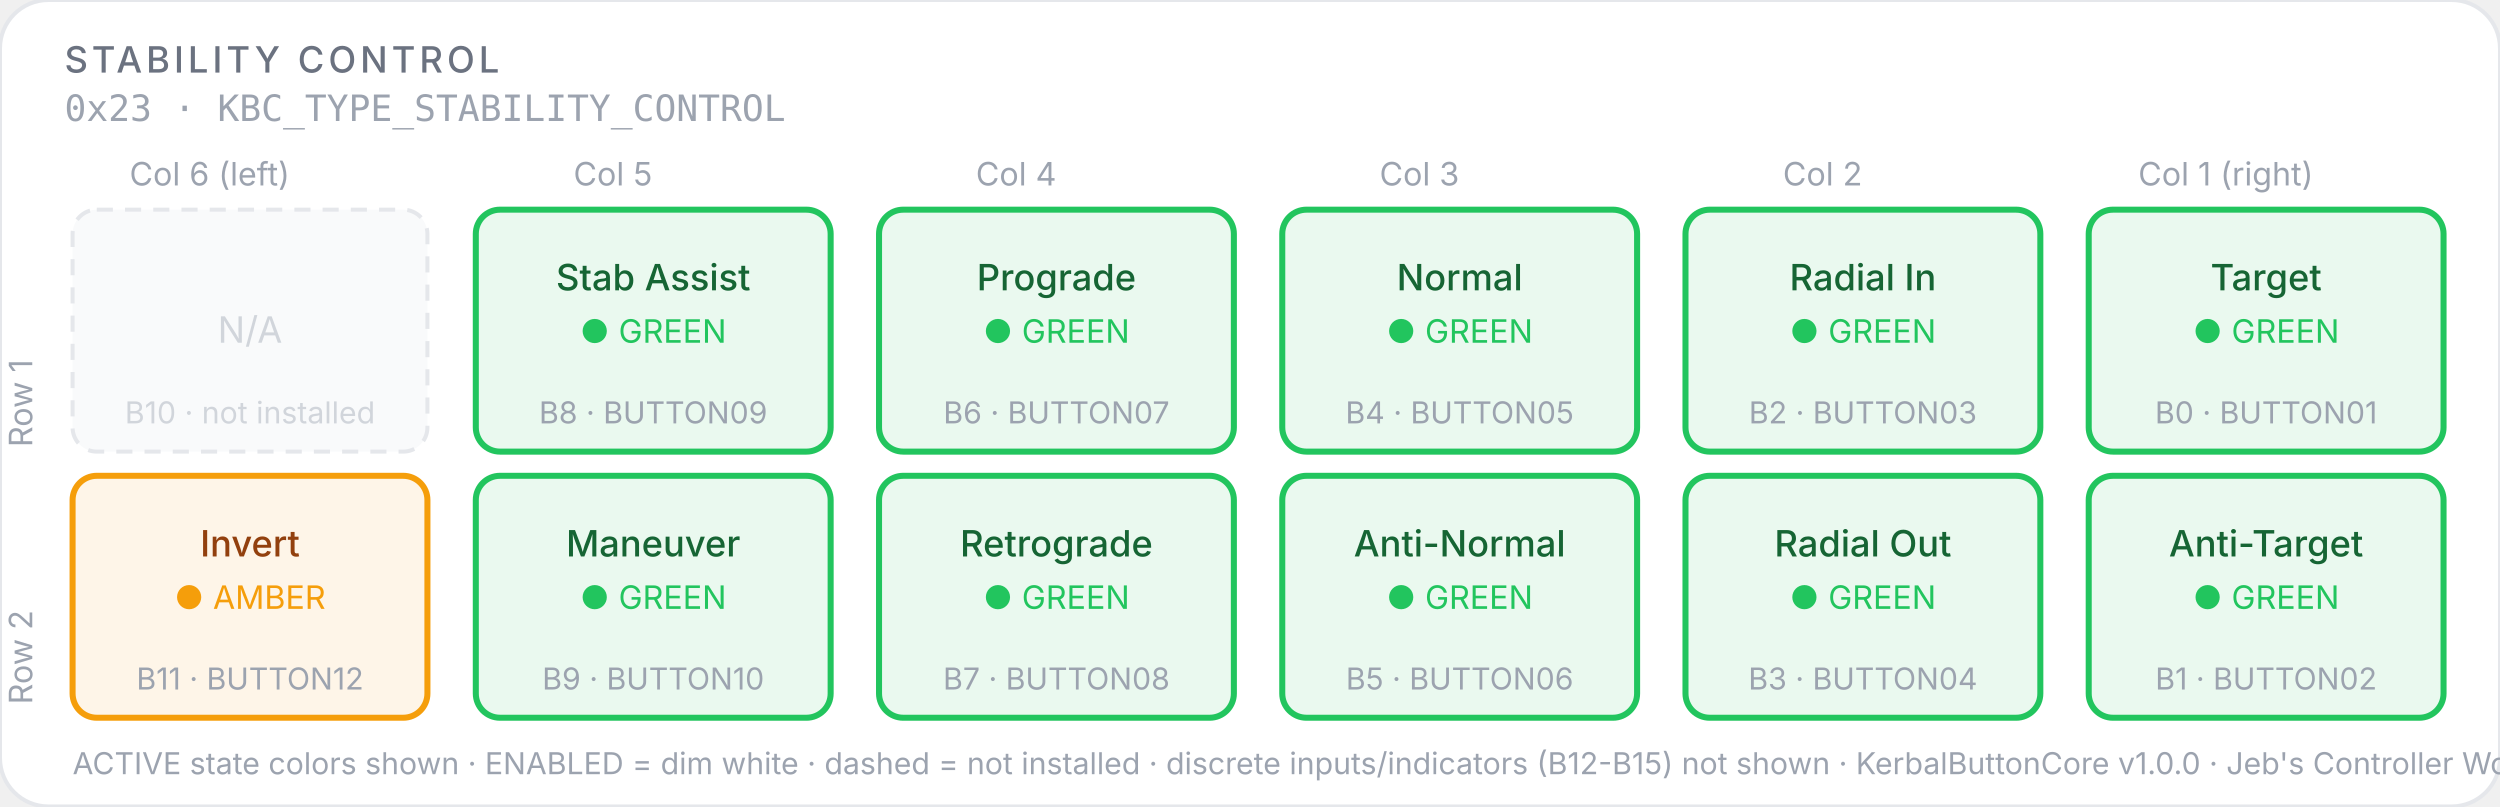
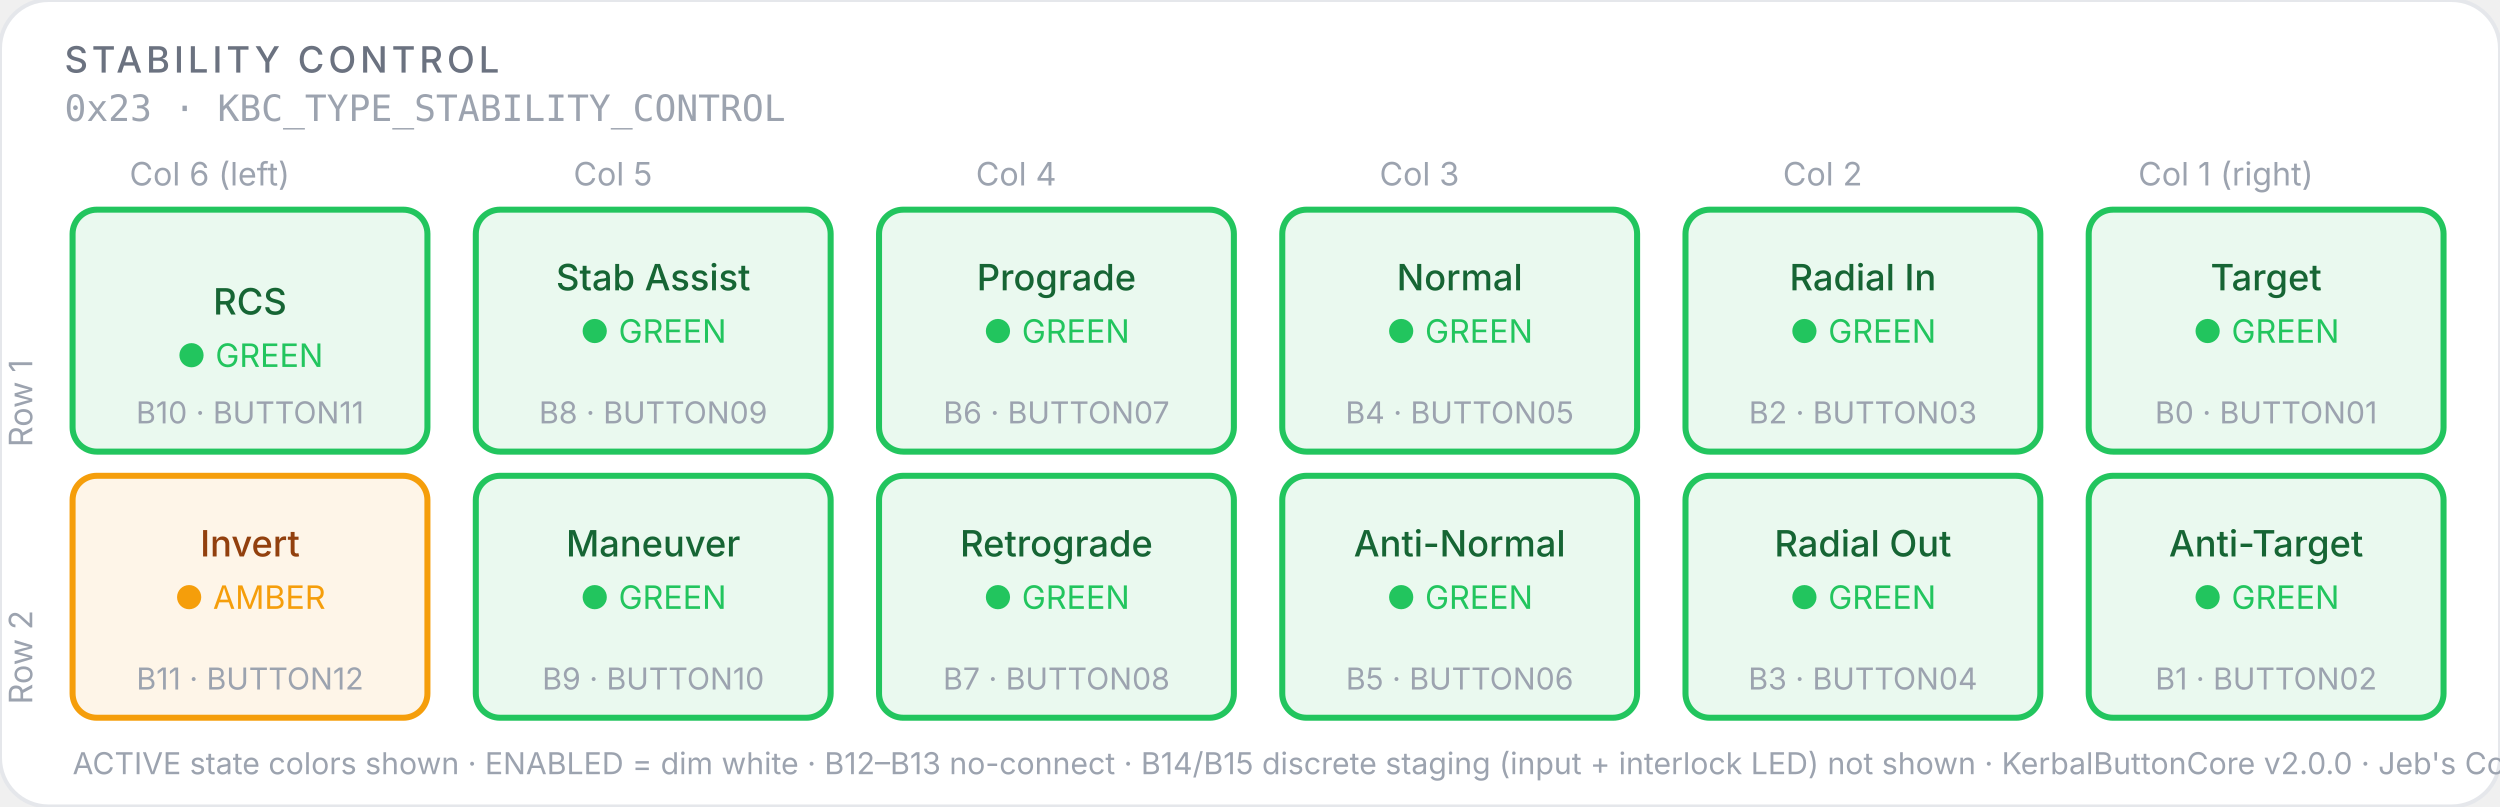
<svg xmlns="http://www.w3.org/2000/svg" viewBox="0 0 620 200" font-family="-apple-system, BlinkMacSystemFont, 'Segoe UI', sans-serif">
  <rect width="620" height="200" rx="12" fill="#ffffff" stroke="#e5e7eb" stroke-width="1" />
  <text x="16" y="18" font-size="9" fill="#6b7280" font-weight="500" letter-spacing="1">STABILITY CONTROL</text>
  <text x="16" y="30" font-size="9" fill="#9ca3af" font-family="monospace">0x23 · KBC_TYPE_STABILITY_CONTROL</text>
  <text x="52" y="46" font-size="8" fill="#9ca3af" text-anchor="middle">Col 6 (left)</text>
  <text x="152" y="46" font-size="8" fill="#9ca3af" text-anchor="middle">Col 5</text>
  <text x="252" y="46" font-size="8" fill="#9ca3af" text-anchor="middle">Col 4</text>
  <text x="352" y="46" font-size="8" fill="#9ca3af" text-anchor="middle">Col 3</text>
  <text x="452" y="46" font-size="8" fill="#9ca3af" text-anchor="middle">Col 2</text>
  <text x="552" y="46" font-size="8" fill="#9ca3af" text-anchor="middle">Col 1 (right)</text>
  <text x="8" y="100" font-size="8" fill="#9ca3af" text-anchor="middle" transform="rotate(-90,8,100)">Row 1</text>
  <text x="8" y="163" font-size="8" fill="#9ca3af" text-anchor="middle" transform="rotate(-90,8,163)">Row 2</text>
-   <rect x="18" y="52" width="88" height="60" rx="6" fill="#f9fafb" stroke="#e5e7eb" stroke-width="1" stroke-dasharray="4,3" />
-   <text x="62" y="85" font-size="9" fill="#d1d5db" text-anchor="middle">N/A</text>
-   <text x="62" y="105" font-size="7.5" fill="#d1d5db" text-anchor="middle">B10 · not installed</text>
+   <rect x="18" y="52" width="88" height="60" rx="6" fill="#22c55e18" stroke="#22c55e" stroke-width="1.5" />
+   <text x="62" y="78" font-size="9" font-weight="500" fill="#166534" text-anchor="middle">RCS</text>
+   <text x="62" y="91" font-size="8" fill="#22c55e" text-anchor="middle">● GREEN</text>
+   <text x="62" y="105" font-size="7.5" fill="#9ca3af" text-anchor="middle">B10 · BUTTON11</text>
  <rect x="118" y="52" width="88" height="60" rx="6" fill="#22c55e18" stroke="#22c55e" stroke-width="1.5" />
  <text x="162" y="72" font-size="9" font-weight="500" fill="#166534" text-anchor="middle">Stab Assist</text>
  <text x="162" y="85" font-size="8" fill="#22c55e" text-anchor="middle">● GREEN</text>
  <text x="162" y="105" font-size="7.5" fill="#9ca3af" text-anchor="middle">B8 · BUTTON09</text>
  <rect x="218" y="52" width="88" height="60" rx="6" fill="#22c55e18" stroke="#22c55e" stroke-width="1.5" />
  <text x="262" y="72" font-size="9" font-weight="500" fill="#166534" text-anchor="middle">Prograde</text>
  <text x="262" y="85" font-size="8" fill="#22c55e" text-anchor="middle">● GREEN</text>
  <text x="262" y="105" font-size="7.5" fill="#9ca3af" text-anchor="middle">B6 · BUTTON07</text>
  <rect x="318" y="52" width="88" height="60" rx="6" fill="#22c55e18" stroke="#22c55e" stroke-width="1.5" />
  <text x="362" y="72" font-size="9" font-weight="500" fill="#166534" text-anchor="middle">Normal</text>
  <text x="362" y="85" font-size="8" fill="#22c55e" text-anchor="middle">● GREEN</text>
  <text x="362" y="105" font-size="7.5" fill="#9ca3af" text-anchor="middle">B4 · BUTTON05</text>
  <rect x="418" y="52" width="88" height="60" rx="6" fill="#22c55e18" stroke="#22c55e" stroke-width="1.5" />
  <text x="462" y="72" font-size="9" font-weight="500" fill="#166534" text-anchor="middle">Radial In</text>
  <text x="462" y="85" font-size="8" fill="#22c55e" text-anchor="middle">● GREEN</text>
  <text x="462" y="105" font-size="7.5" fill="#9ca3af" text-anchor="middle">B2 · BUTTON03</text>
  <rect x="518" y="52" width="88" height="60" rx="6" fill="#22c55e18" stroke="#22c55e" stroke-width="1.5" />
  <text x="562" y="72" font-size="9" font-weight="500" fill="#166534" text-anchor="middle">Target</text>
  <text x="562" y="85" font-size="8" fill="#22c55e" text-anchor="middle">● GREEN</text>
  <text x="562" y="105" font-size="7.5" fill="#9ca3af" text-anchor="middle">B0 · BUTTON01</text>
  <rect x="18" y="118" width="88" height="60" rx="6" fill="#f59e0b18" stroke="#f59e0b" stroke-width="1.5" />
  <text x="62" y="138" font-size="9" font-weight="500" fill="#92400e" text-anchor="middle">Invert</text>
  <text x="62" y="151" font-size="8" fill="#f59e0b" text-anchor="middle">● AMBER</text>
  <text x="62" y="171" font-size="7.5" fill="#9ca3af" text-anchor="middle">B11 · BUTTON12</text>
  <rect x="118" y="118" width="88" height="60" rx="6" fill="#22c55e18" stroke="#22c55e" stroke-width="1.5" />
  <text x="162" y="138" font-size="9" font-weight="500" fill="#166534" text-anchor="middle">Maneuver</text>
  <text x="162" y="151" font-size="8" fill="#22c55e" text-anchor="middle">● GREEN</text>
  <text x="162" y="171" font-size="7.5" fill="#9ca3af" text-anchor="middle">B9 · BUTTON10</text>
  <rect x="218" y="118" width="88" height="60" rx="6" fill="#22c55e18" stroke="#22c55e" stroke-width="1.5" />
  <text x="262" y="138" font-size="9" font-weight="500" fill="#166534" text-anchor="middle">Retrograde</text>
  <text x="262" y="151" font-size="8" fill="#22c55e" text-anchor="middle">● GREEN</text>
  <text x="262" y="171" font-size="7.5" fill="#9ca3af" text-anchor="middle">B7 · BUTTON08</text>
  <rect x="318" y="118" width="88" height="60" rx="6" fill="#22c55e18" stroke="#22c55e" stroke-width="1.5" />
  <text x="362" y="138" font-size="9" font-weight="500" fill="#166534" text-anchor="middle">Anti-Normal</text>
  <text x="362" y="151" font-size="8" fill="#22c55e" text-anchor="middle">● GREEN</text>
  <text x="362" y="171" font-size="7.5" fill="#9ca3af" text-anchor="middle">B5 · BUTTON06</text>
  <rect x="418" y="118" width="88" height="60" rx="6" fill="#22c55e18" stroke="#22c55e" stroke-width="1.5" />
  <text x="462" y="138" font-size="9" font-weight="500" fill="#166534" text-anchor="middle">Radial Out</text>
  <text x="462" y="151" font-size="8" fill="#22c55e" text-anchor="middle">● GREEN</text>
  <text x="462" y="171" font-size="7.5" fill="#9ca3af" text-anchor="middle">B3 · BUTTON04</text>
  <rect x="518" y="118" width="88" height="60" rx="6" fill="#22c55e18" stroke="#22c55e" stroke-width="1.5" />
  <text x="562" y="138" font-size="9" font-weight="500" fill="#166534" text-anchor="middle">Anti-Target</text>
  <text x="562" y="151" font-size="8" fill="#22c55e" text-anchor="middle">● GREEN</text>
  <text x="562" y="171" font-size="7.5" fill="#9ca3af" text-anchor="middle">B1 · BUTTON02</text>
-   <text x="18" y="192" font-size="7.5" fill="#9ca3af">ACTIVE state colors shown · ENABLED = dim white · dashed = not installed · discrete inputs/indicators (B12-B15) not shown · KerbalButtonCore v1.0.0 · Jeb's Controller Works</text>
+   <text x="18" y="192" font-size="7.5" fill="#9ca3af">ACTIVE state colors shown · ENABLED = dim white · B12–B13 no-connect · B14/B15 discrete staging (input + interlock LED) not shown · KerbalButtonCore v2.0.0 · Jeb's Controller Works</text>
</svg>
